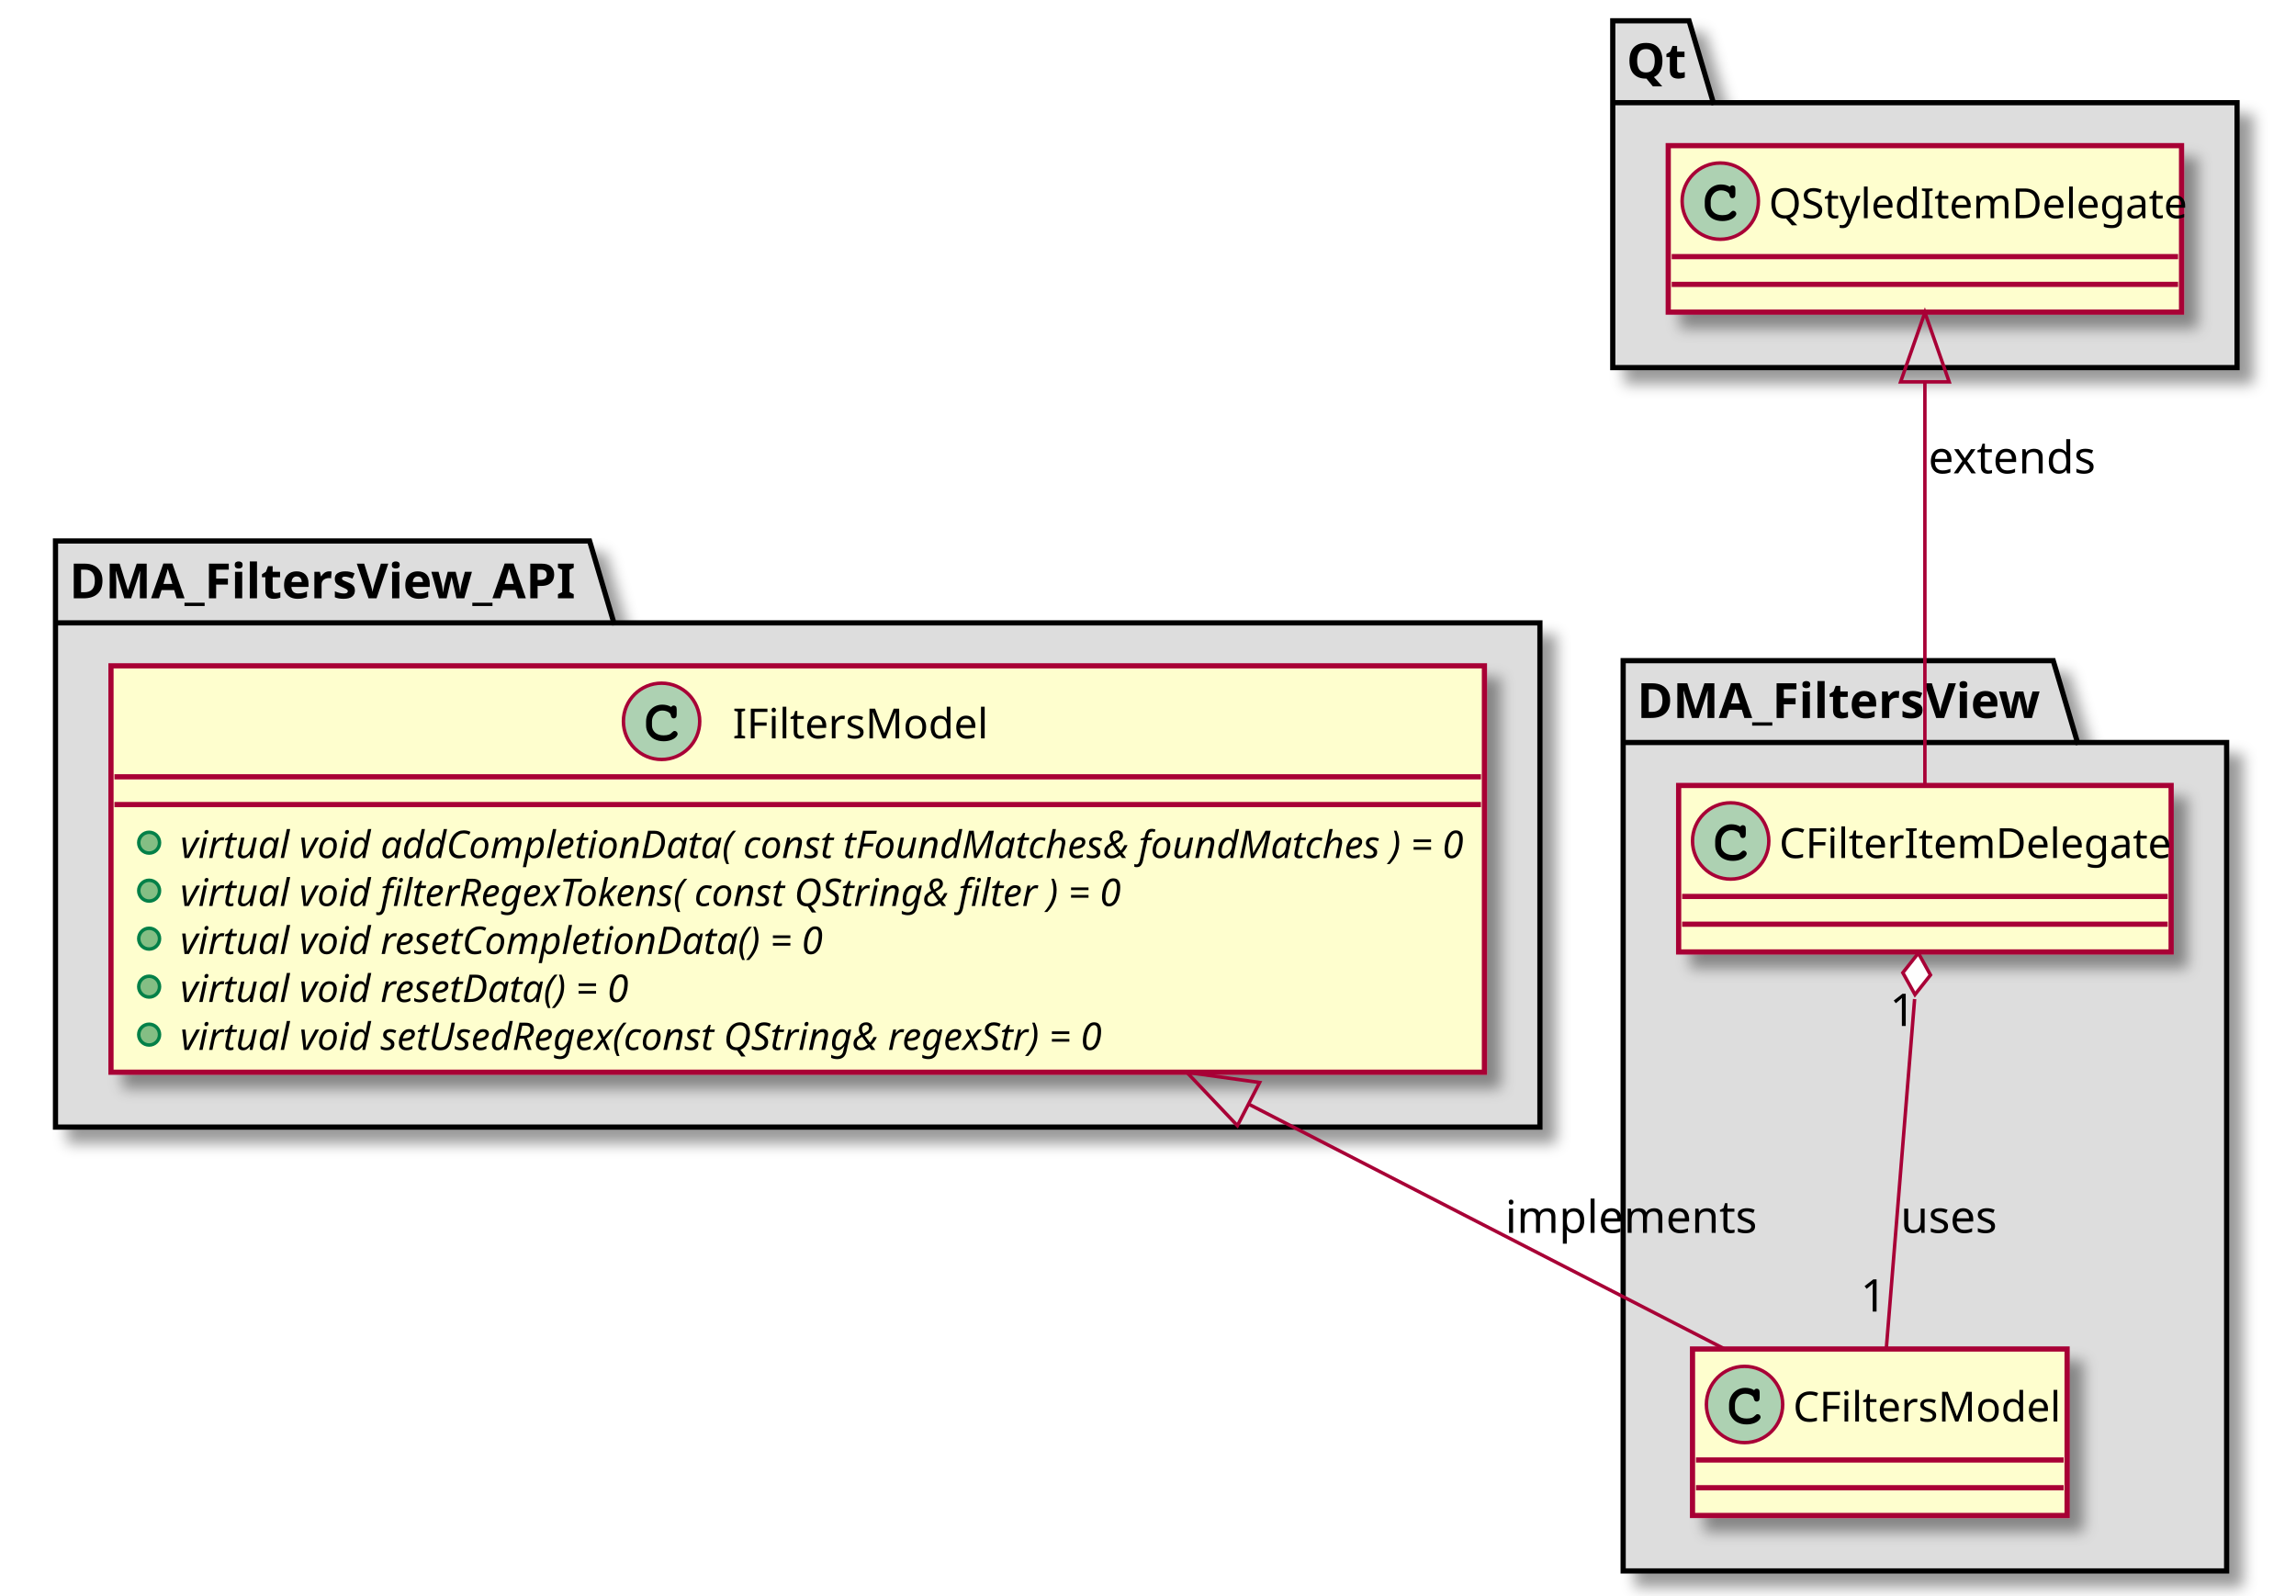
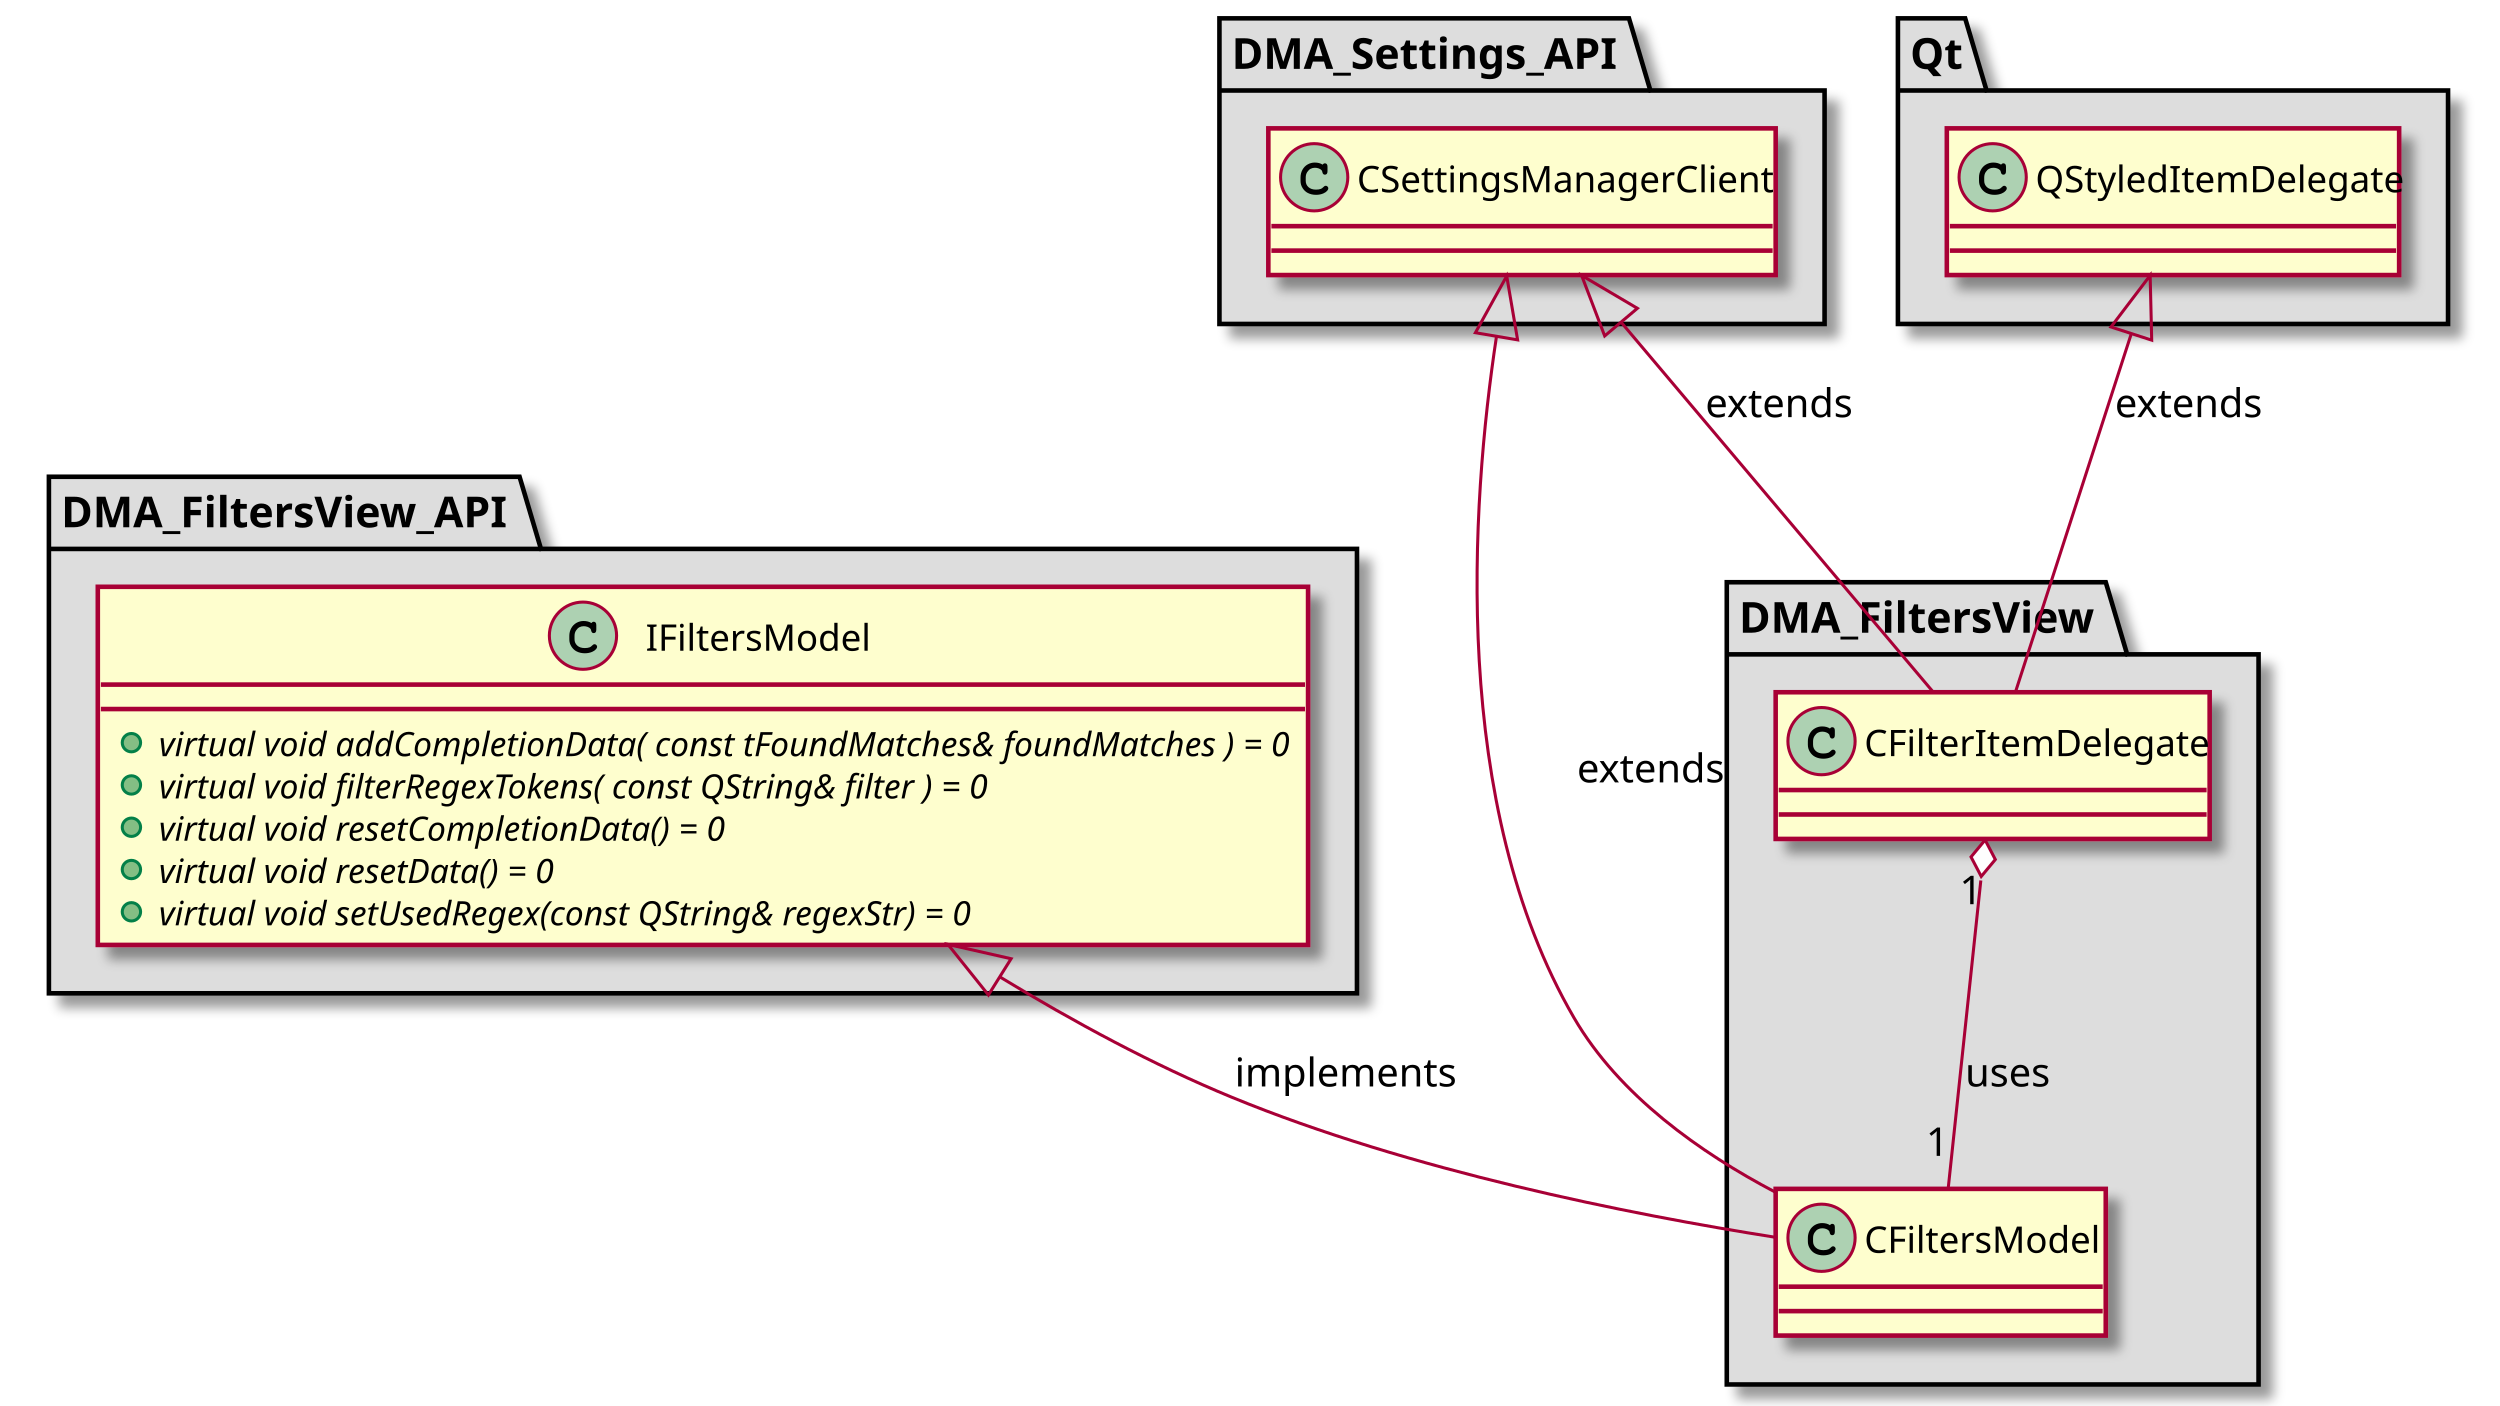
- <svg xmlns="http://www.w3.org/2000/svg" contentScriptType="application/ecmascript" contentStyleType="text/css" height="460px" preserveAspectRatio="none" style="width:662px;height:460px;background:#FEFEFE;" version="1.1" viewBox="0 0 662 460" width="662px" zoomAndPan="magnify">
+ <svg xmlns="http://www.w3.org/2000/svg" contentScriptType="application/ecmascript" contentStyleType="text/css" height="460px" preserveAspectRatio="none" style="width:818px;height:460px;background:#FEFEFE;" version="1.1" viewBox="0 0 818 460" width="818px" zoomAndPan="magnify">
  <defs>
-     <filter height="300%" id="f1lads2zlxfg77" width="300%" x="-1" y="-1">
+     <filter height="300%" id="f16ijrpkdx11uw" width="300%" x="-1" y="-1">
      <feGaussianBlur result="blurOut" stdDeviation="2.0" />
      <feColorMatrix in="blurOut" result="blurOut2" type="matrix" values="0 0 0 0 0 0 0 0 0 0 0 0 0 0 0 0 0 0 .4 0" />
      <feOffset dx="4.0" dy="4.0" in="blurOut2" result="blurOut3" />
      <feBlend in="SourceGraphic" in2="blurOut3" mode="normal" />
    </filter>
  </defs>
  <g>
-     <polygon fill="#DDDDDD" filter="url(#f1lads2zlxfg77)" points="468,190.5,592,190.5,599,214.109,642,214.109,642,453,468,453,468,190.5" style="stroke:#000000;stroke-width:1.5;" />
-     <line style="stroke:#000000;stroke-width:1.5;" x1="468" x2="599" y1="214.109" y2="214.109" />
-     <text fill="#000000" font-family="sans-serif" font-size="14" font-weight="bold" lengthAdjust="spacingAndGlyphs" textLength="118" x="472" y="207.033">DMA_FiltersView</text>
-     <polygon fill="#DDDDDD" filter="url(#f1lads2zlxfg77)" points="16,156,170,156,177,179.609,444,179.609,444,325,16,325,16,156" style="stroke:#000000;stroke-width:1.5;" />
+     <polygon fill="#DDDDDD" filter="url(#f16ijrpkdx11uw)" points="565,190.5,689,190.5,696,214.109,739,214.109,739,453,565,453,565,190.5" style="stroke:#000000;stroke-width:1.5;" />
+     <line style="stroke:#000000;stroke-width:1.5;" x1="565" x2="696" y1="214.109" y2="214.109" />
+     <text fill="#000000" font-family="sans-serif" font-size="14" font-weight="bold" lengthAdjust="spacingAndGlyphs" textLength="118" x="569" y="207.033">DMA_FiltersView</text>
+     <polygon fill="#DDDDDD" filter="url(#f16ijrpkdx11uw)" points="16,156,170,156,177,179.609,444,179.609,444,325,16,325,16,156" style="stroke:#000000;stroke-width:1.5;" />
    <line style="stroke:#000000;stroke-width:1.5;" x1="16" x2="177" y1="179.609" y2="179.609" />
    <text fill="#000000" font-family="sans-serif" font-size="14" font-weight="bold" lengthAdjust="spacingAndGlyphs" textLength="148" x="20" y="172.533">DMA_FiltersView_API</text>
-     <polygon fill="#DDDDDD" filter="url(#f1lads2zlxfg77)" points="465,6,487,6,494,29.609,645,29.609,645,106,465,106,465,6" style="stroke:#000000;stroke-width:1.5;" />
-     <line style="stroke:#000000;stroke-width:1.5;" x1="465" x2="494" y1="29.609" y2="29.609" />
-     <text fill="#000000" font-family="sans-serif" font-size="14" font-weight="bold" lengthAdjust="spacingAndGlyphs" textLength="16" x="469" y="22.533">Qt</text>
-     <rect codeLine="8" fill="#FEFECE" filter="url(#f1lads2zlxfg77)" height="48" id="CFilterItemDelegate" style="stroke:#A80036;stroke-width:1.5;" width="142" x="484" y="226.5" />
-     <ellipse cx="499" cy="242.5" fill="#ADD1B2" rx="11" ry="11" style="stroke:#A80036;stroke-width:1.0;" />
-     <path d="M501.766,238.375 Q501.922,238.156 502.109,238.047 Q502.297,237.938 502.516,237.938 Q502.891,237.938 503.125,238.195 Q503.359,238.453 503.359,239.062 L503.359,240.516 Q503.359,241.125 503.125,241.391 Q502.891,241.656 502.516,241.656 Q502.172,241.656 501.969,241.453 Q501.766,241.266 501.656,240.75 Q501.609,240.391 501.422,240.203 Q501.094,239.828 500.484,239.609 Q499.875,239.391 499.25,239.391 Q498.484,239.391 497.852,239.719 Q497.219,240.047 496.727,240.797 Q496.234,241.547 496.234,242.578 L496.234,243.672 Q496.234,244.906 497.125,245.727 Q498.016,246.547 499.609,246.547 Q500.547,246.547 501.203,246.297 Q501.594,246.141 502.016,245.703 Q502.281,245.438 502.43,245.359 Q502.578,245.281 502.781,245.281 Q503.109,245.281 503.367,245.539 Q503.625,245.797 503.625,246.141 Q503.625,246.484 503.281,246.891 Q502.781,247.469 501.984,247.797 Q500.906,248.25 499.609,248.25 Q498.094,248.25 496.891,247.625 Q495.906,247.125 495.219,246.055 Q494.531,244.984 494.531,243.703 L494.531,242.547 Q494.531,241.219 495.148,240.07 Q495.766,238.922 496.859,238.305 Q497.953,237.688 499.188,237.688 Q499.922,237.688 500.57,237.852 Q501.219,238.016 501.766,238.375 Z " fill="#000000" />
-     <text fill="#000000" font-family="sans-serif" font-size="12" lengthAdjust="spacingAndGlyphs" textLength="110" x="513" y="247.41">CFilterItemDelegate</text>
-     <line style="stroke:#A80036;stroke-width:1.5;" x1="485" x2="625" y1="258.5" y2="258.5" />
-     <line style="stroke:#A80036;stroke-width:1.5;" x1="485" x2="625" y1="266.5" y2="266.5" />
-     <rect codeLine="12" fill="#FEFECE" filter="url(#f1lads2zlxfg77)" height="48" id="CFiltersModel" style="stroke:#A80036;stroke-width:1.5;" width="108" x="488" y="389" />
-     <ellipse cx="503" cy="405" fill="#ADD1B2" rx="11" ry="11" style="stroke:#A80036;stroke-width:1.0;" />
-     <path d="M505.766,400.875 Q505.922,400.656 506.109,400.547 Q506.297,400.438 506.516,400.438 Q506.891,400.438 507.125,400.695 Q507.359,400.953 507.359,401.562 L507.359,403.016 Q507.359,403.625 507.125,403.891 Q506.891,404.156 506.516,404.156 Q506.172,404.156 505.969,403.953 Q505.766,403.766 505.656,403.25 Q505.609,402.891 505.422,402.703 Q505.094,402.328 504.484,402.109 Q503.875,401.891 503.25,401.891 Q502.484,401.891 501.852,402.219 Q501.219,402.547 500.727,403.297 Q500.234,404.047 500.234,405.078 L500.234,406.172 Q500.234,407.406 501.125,408.227 Q502.016,409.047 503.609,409.047 Q504.547,409.047 505.203,408.797 Q505.594,408.641 506.016,408.203 Q506.281,407.938 506.43,407.859 Q506.578,407.781 506.781,407.781 Q507.109,407.781 507.367,408.039 Q507.625,408.297 507.625,408.641 Q507.625,408.984 507.281,409.391 Q506.781,409.969 505.984,410.297 Q504.906,410.75 503.609,410.75 Q502.094,410.75 500.891,410.125 Q499.906,409.625 499.219,408.555 Q498.531,407.484 498.531,406.203 L498.531,405.047 Q498.531,403.719 499.148,402.57 Q499.766,401.422 500.859,400.805 Q501.953,400.188 503.188,400.188 Q503.922,400.188 504.57,400.352 Q505.219,400.516 505.766,400.875 Z " fill="#000000" />
-     <text fill="#000000" font-family="sans-serif" font-size="12" lengthAdjust="spacingAndGlyphs" textLength="76" x="517" y="409.91">CFiltersModel</text>
-     <line style="stroke:#A80036;stroke-width:1.5;" x1="489" x2="595" y1="421" y2="421" />
-     <line style="stroke:#A80036;stroke-width:1.5;" x1="489" x2="595" y1="429" y2="429" />
-     <rect codeLine="21" fill="#FEFECE" filter="url(#f1lads2zlxfg77)" height="117.18" id="IFiltersModel" style="stroke:#A80036;stroke-width:1.5;" width="396" x="32" y="192" />
+     <polygon fill="#DDDDDD" filter="url(#f16ijrpkdx11uw)" points="399,6,533,6,540,29.609,597,29.609,597,106,399,106,399,6" style="stroke:#000000;stroke-width:1.5;" />
+     <line style="stroke:#000000;stroke-width:1.5;" x1="399" x2="540" y1="29.609" y2="29.609" />
+     <text fill="#000000" font-family="sans-serif" font-size="14" font-weight="bold" lengthAdjust="spacingAndGlyphs" textLength="128" x="403" y="22.533">DMA_Settings_API</text>
+     <polygon fill="#DDDDDD" filter="url(#f16ijrpkdx11uw)" points="621,6,643,6,650,29.609,801,29.609,801,106,621,106,621,6" style="stroke:#000000;stroke-width:1.5;" />
+     <line style="stroke:#000000;stroke-width:1.5;" x1="621" x2="650" y1="29.609" y2="29.609" />
+     <text fill="#000000" font-family="sans-serif" font-size="14" font-weight="bold" lengthAdjust="spacingAndGlyphs" textLength="16" x="625" y="22.533">Qt</text>
+     <rect codeLine="8" fill="#FEFECE" filter="url(#f16ijrpkdx11uw)" height="48" id="CFilterItemDelegate" style="stroke:#A80036;stroke-width:1.5;" width="142" x="581" y="226.5" />
+     <ellipse cx="596" cy="242.5" fill="#ADD1B2" rx="11" ry="11" style="stroke:#A80036;stroke-width:1.0;" />
+     <path d="M598.766,238.375 Q598.922,238.156 599.109,238.047 Q599.297,237.938 599.516,237.938 Q599.891,237.938 600.125,238.195 Q600.359,238.453 600.359,239.062 L600.359,240.516 Q600.359,241.125 600.125,241.391 Q599.891,241.656 599.516,241.656 Q599.172,241.656 598.969,241.453 Q598.766,241.266 598.656,240.75 Q598.609,240.391 598.422,240.203 Q598.094,239.828 597.484,239.609 Q596.875,239.391 596.25,239.391 Q595.484,239.391 594.852,239.719 Q594.219,240.047 593.727,240.797 Q593.234,241.547 593.234,242.578 L593.234,243.672 Q593.234,244.906 594.125,245.727 Q595.016,246.547 596.609,246.547 Q597.547,246.547 598.203,246.297 Q598.594,246.141 599.016,245.703 Q599.281,245.438 599.43,245.359 Q599.578,245.281 599.781,245.281 Q600.109,245.281 600.367,245.539 Q600.625,245.797 600.625,246.141 Q600.625,246.484 600.281,246.891 Q599.781,247.469 598.984,247.797 Q597.906,248.25 596.609,248.25 Q595.094,248.25 593.891,247.625 Q592.906,247.125 592.219,246.055 Q591.531,244.984 591.531,243.703 L591.531,242.547 Q591.531,241.219 592.148,240.07 Q592.766,238.922 593.859,238.305 Q594.953,237.688 596.188,237.688 Q596.922,237.688 597.57,237.852 Q598.219,238.016 598.766,238.375 Z " fill="#000000" />
+     <text fill="#000000" font-family="sans-serif" font-size="12" lengthAdjust="spacingAndGlyphs" textLength="110" x="610" y="247.41">CFilterItemDelegate</text>
+     <line style="stroke:#A80036;stroke-width:1.5;" x1="582" x2="722" y1="258.5" y2="258.5" />
+     <line style="stroke:#A80036;stroke-width:1.5;" x1="582" x2="722" y1="266.5" y2="266.5" />
+     <rect codeLine="12" fill="#FEFECE" filter="url(#f16ijrpkdx11uw)" height="48" id="CFiltersModel" style="stroke:#A80036;stroke-width:1.5;" width="108" x="581" y="389" />
+     <ellipse cx="596" cy="405" fill="#ADD1B2" rx="11" ry="11" style="stroke:#A80036;stroke-width:1.0;" />
+     <path d="M598.766,400.875 Q598.922,400.656 599.109,400.547 Q599.297,400.438 599.516,400.438 Q599.891,400.438 600.125,400.695 Q600.359,400.953 600.359,401.562 L600.359,403.016 Q600.359,403.625 600.125,403.891 Q599.891,404.156 599.516,404.156 Q599.172,404.156 598.969,403.953 Q598.766,403.766 598.656,403.25 Q598.609,402.891 598.422,402.703 Q598.094,402.328 597.484,402.109 Q596.875,401.891 596.25,401.891 Q595.484,401.891 594.852,402.219 Q594.219,402.547 593.727,403.297 Q593.234,404.047 593.234,405.078 L593.234,406.172 Q593.234,407.406 594.125,408.227 Q595.016,409.047 596.609,409.047 Q597.547,409.047 598.203,408.797 Q598.594,408.641 599.016,408.203 Q599.281,407.938 599.43,407.859 Q599.578,407.781 599.781,407.781 Q600.109,407.781 600.367,408.039 Q600.625,408.297 600.625,408.641 Q600.625,408.984 600.281,409.391 Q599.781,409.969 598.984,410.297 Q597.906,410.75 596.609,410.75 Q595.094,410.75 593.891,410.125 Q592.906,409.625 592.219,408.555 Q591.531,407.484 591.531,406.203 L591.531,405.047 Q591.531,403.719 592.148,402.57 Q592.766,401.422 593.859,400.805 Q594.953,400.188 596.188,400.188 Q596.922,400.188 597.57,400.352 Q598.219,400.516 598.766,400.875 Z " fill="#000000" />
+     <text fill="#000000" font-family="sans-serif" font-size="12" lengthAdjust="spacingAndGlyphs" textLength="76" x="610" y="409.91">CFiltersModel</text>
+     <line style="stroke:#A80036;stroke-width:1.5;" x1="582" x2="688" y1="421" y2="421" />
+     <line style="stroke:#A80036;stroke-width:1.5;" x1="582" x2="688" y1="429" y2="429" />
+     <rect codeLine="21" fill="#FEFECE" filter="url(#f16ijrpkdx11uw)" height="117.18" id="IFiltersModel" style="stroke:#A80036;stroke-width:1.5;" width="396" x="32" y="192" />
    <ellipse cx="190.75" cy="208" fill="#ADD1B2" rx="11" ry="11" style="stroke:#A80036;stroke-width:1.0;" />
    <path d="M193.516,203.875 Q193.672,203.656 193.859,203.547 Q194.047,203.438 194.266,203.438 Q194.641,203.438 194.875,203.695 Q195.109,203.953 195.109,204.562 L195.109,206.016 Q195.109,206.625 194.875,206.891 Q194.641,207.156 194.266,207.156 Q193.922,207.156 193.719,206.953 Q193.516,206.766 193.406,206.25 Q193.359,205.891 193.172,205.703 Q192.844,205.328 192.234,205.109 Q191.625,204.891 191,204.891 Q190.234,204.891 189.602,205.219 Q188.969,205.547 188.477,206.297 Q187.984,207.047 187.984,208.078 L187.984,209.172 Q187.984,210.406 188.875,211.227 Q189.766,212.047 191.359,212.047 Q192.297,212.047 192.953,211.797 Q193.344,211.641 193.766,211.203 Q194.031,210.938 194.18,210.859 Q194.328,210.781 194.531,210.781 Q194.859,210.781 195.117,211.039 Q195.375,211.297 195.375,211.641 Q195.375,211.984 195.031,212.391 Q194.531,212.969 193.734,213.297 Q192.656,213.75 191.359,213.75 Q189.844,213.75 188.641,213.125 Q187.656,212.625 186.969,211.555 Q186.281,210.484 186.281,209.203 L186.281,208.047 Q186.281,206.719 186.898,205.57 Q187.516,204.422 188.609,203.805 Q189.703,203.188 190.938,203.188 Q191.672,203.188 192.32,203.352 Q192.969,203.516 193.516,203.875 Z " fill="#000000" />
    <text fill="#000000" font-family="sans-serif" font-size="12" lengthAdjust="spacingAndGlyphs" textLength="70" x="211.25" y="212.91">IFiltersModel</text>
    <line style="stroke:#A80036;stroke-width:1.5;" x1="33" x2="427" y1="224" y2="224" />
    <line style="stroke:#A80036;stroke-width:1.5;" x1="33" x2="427" y1="232" y2="232" />
    <ellipse cx="43" cy="243" fill="#84BE84" rx="3" ry="3" style="stroke:#038048;stroke-width:1.0;" />
    <text fill="#000000" font-family="sans-serif" font-size="11" font-style="italic" lengthAdjust="spacingAndGlyphs" textLength="370" x="52" y="247.419">virtual void addCompletionData( const tFoundMatches&amp; foundMatches ) = 0</text>
    <ellipse cx="43" cy="256.836" fill="#84BE84" rx="3" ry="3" style="stroke:#038048;stroke-width:1.0;" />
    <text fill="#000000" font-family="sans-serif" font-size="11" font-style="italic" lengthAdjust="spacingAndGlyphs" textLength="279" x="52" y="261.255">virtual void filterRegexTokens( const QString&amp; filter ) = 0</text>
    <ellipse cx="43" cy="270.672" fill="#84BE84" rx="3" ry="3" style="stroke:#038048;stroke-width:1.0;" />
    <text fill="#000000" font-family="sans-serif" font-size="11" font-style="italic" lengthAdjust="spacingAndGlyphs" textLength="186" x="52" y="275.091">virtual void resetCompletionData() = 0</text>
    <ellipse cx="43" cy="284.508" fill="#84BE84" rx="3" ry="3" style="stroke:#038048;stroke-width:1.0;" />
    <text fill="#000000" font-family="sans-serif" font-size="11" font-style="italic" lengthAdjust="spacingAndGlyphs" textLength="130" x="52" y="288.927">virtual void resetData() = 0</text>
    <ellipse cx="43" cy="298.344" fill="#84BE84" rx="3" ry="3" style="stroke:#038048;stroke-width:1.0;" />
    <text fill="#000000" font-family="sans-serif" font-size="11" font-style="italic" lengthAdjust="spacingAndGlyphs" textLength="274" x="52" y="302.763">virtual void setUsedRegex(const QString&amp; regexStr) = 0</text>
-     <rect codeLine="35" fill="#FEFECE" filter="url(#f1lads2zlxfg77)" height="48" id="QStyledItemDelegate" style="stroke:#A80036;stroke-width:1.5;" width="148" x="481" y="42" />
-     <ellipse cx="496" cy="58" fill="#ADD1B2" rx="11" ry="11" style="stroke:#A80036;stroke-width:1.0;" />
-     <path d="M498.766,53.875 Q498.922,53.656 499.109,53.547 Q499.297,53.438 499.516,53.438 Q499.891,53.438 500.125,53.695 Q500.359,53.953 500.359,54.562 L500.359,56.016 Q500.359,56.625 500.125,56.891 Q499.891,57.156 499.516,57.156 Q499.172,57.156 498.969,56.953 Q498.766,56.766 498.656,56.25 Q498.609,55.891 498.422,55.703 Q498.094,55.328 497.484,55.109 Q496.875,54.891 496.25,54.891 Q495.484,54.891 494.852,55.219 Q494.219,55.547 493.727,56.297 Q493.234,57.047 493.234,58.078 L493.234,59.172 Q493.234,60.406 494.125,61.227 Q495.016,62.047 496.609,62.047 Q497.547,62.047 498.203,61.797 Q498.594,61.641 499.016,61.203 Q499.281,60.938 499.43,60.859 Q499.578,60.781 499.781,60.781 Q500.109,60.781 500.367,61.039 Q500.625,61.297 500.625,61.641 Q500.625,61.984 500.281,62.391 Q499.781,62.969 498.984,63.297 Q497.906,63.75 496.609,63.75 Q495.094,63.75 493.891,63.125 Q492.906,62.625 492.219,61.555 Q491.531,60.484 491.531,59.203 L491.531,58.047 Q491.531,56.719 492.148,55.57 Q492.766,54.422 493.859,53.805 Q494.953,53.188 496.188,53.188 Q496.922,53.188 497.57,53.352 Q498.219,53.516 498.766,53.875 Z " fill="#000000" />
-     <text fill="#000000" font-family="sans-serif" font-size="12" lengthAdjust="spacingAndGlyphs" textLength="116" x="510" y="62.91">QStyledItemDelegate</text>
-     <line style="stroke:#A80036;stroke-width:1.5;" x1="482" x2="628" y1="74" y2="74" />
-     <line style="stroke:#A80036;stroke-width:1.5;" x1="482" x2="628" y1="82" y2="82" />
-     <path codeLine="42" d="M555,110.348 C555,146.689 555,197.177 555,226.286 " fill="none" id="QStyledItemDelegate-backto-CFilterItemDelegate" style="stroke:#A80036;stroke-width:1.0;" />
-     <polygon fill="none" points="548,110.114,555,90.114,562,110.114,548,110.114" style="stroke:#A80036;stroke-width:1.0;" />
-     <text fill="#000000" font-family="sans-serif" font-size="13" lengthAdjust="spacingAndGlyphs" textLength="46" x="556" y="136.495">extends</text>
-     <path codeLine="43" d="M360.292,318.525 C408.968,343.565 461.078,370.372 496.957,388.829 " fill="none" id="IFiltersModel-backto-CFiltersModel" style="stroke:#A80036;stroke-width:1.0;" />
-     <polygon fill="none" points="356.781,324.591,342.198,309.217,363.185,312.142,356.781,324.591" style="stroke:#A80036;stroke-width:1.0;" />
-     <text fill="#000000" font-family="sans-serif" font-size="13" lengthAdjust="spacingAndGlyphs" textLength="67" x="434" y="355.495">implements</text>
-     <path codeLine="46" d="M552.036,288.088 C549.527,319.068 546.007,362.53 543.872,388.894 " fill="none" id="CFilterItemDelegate-backto-CFiltersModel" style="stroke:#A80036;stroke-width:1.0;" />
-     <polygon fill="#FEFEFE" points="553.11,274.838,548.638,280.495,552.141,286.799,556.612,281.142,553.11,274.838" style="stroke:#A80036;stroke-width:1.0;" />
-     <text fill="#000000" font-family="sans-serif" font-size="13" lengthAdjust="spacingAndGlyphs" textLength="28" x="548" y="355.495">uses</text>
-     <text fill="#000000" font-family="sans-serif" font-size="13" lengthAdjust="spacingAndGlyphs" textLength="7" x="544.864" y="295.852">1</text>
-     <text fill="#000000" font-family="sans-serif" font-size="13" lengthAdjust="spacingAndGlyphs" textLength="7" x="536.455" y="378.207">1</text>
+     <rect codeLine="35" fill="#FEFECE" filter="url(#f16ijrpkdx11uw)" height="48" id="CSettingsManagerClient" style="stroke:#A80036;stroke-width:1.5;" width="166" x="415" y="42" />
+     <ellipse cx="430" cy="58" fill="#ADD1B2" rx="11" ry="11" style="stroke:#A80036;stroke-width:1.0;" />
+     <path d="M432.766,53.875 Q432.922,53.656 433.109,53.547 Q433.297,53.438 433.516,53.438 Q433.891,53.438 434.125,53.695 Q434.359,53.953 434.359,54.562 L434.359,56.016 Q434.359,56.625 434.125,56.891 Q433.891,57.156 433.516,57.156 Q433.172,57.156 432.969,56.953 Q432.766,56.766 432.656,56.25 Q432.609,55.891 432.422,55.703 Q432.094,55.328 431.484,55.109 Q430.875,54.891 430.25,54.891 Q429.484,54.891 428.852,55.219 Q428.219,55.547 427.727,56.297 Q427.234,57.047 427.234,58.078 L427.234,59.172 Q427.234,60.406 428.125,61.227 Q429.016,62.047 430.609,62.047 Q431.547,62.047 432.203,61.797 Q432.594,61.641 433.016,61.203 Q433.281,60.938 433.43,60.859 Q433.578,60.781 433.781,60.781 Q434.109,60.781 434.367,61.039 Q434.625,61.297 434.625,61.641 Q434.625,61.984 434.281,62.391 Q433.781,62.969 432.984,63.297 Q431.906,63.75 430.609,63.75 Q429.094,63.75 427.891,63.125 Q426.906,62.625 426.219,61.555 Q425.531,60.484 425.531,59.203 L425.531,58.047 Q425.531,56.719 426.148,55.57 Q426.766,54.422 427.859,53.805 Q428.953,53.188 430.188,53.188 Q430.922,53.188 431.57,53.352 Q432.219,53.516 432.766,53.875 Z " fill="#000000" />
+     <text fill="#000000" font-family="sans-serif" font-size="12" lengthAdjust="spacingAndGlyphs" textLength="134" x="444" y="62.91">CSettingsManagerClient</text>
+     <line style="stroke:#A80036;stroke-width:1.5;" x1="416" x2="580" y1="74" y2="74" />
+     <line style="stroke:#A80036;stroke-width:1.5;" x1="416" x2="580" y1="82" y2="82" />
+     <rect codeLine="44" fill="#FEFECE" filter="url(#f16ijrpkdx11uw)" height="48" id="QStyledItemDelegate" style="stroke:#A80036;stroke-width:1.5;" width="148" x="637" y="42" />
+     <ellipse cx="652" cy="58" fill="#ADD1B2" rx="11" ry="11" style="stroke:#A80036;stroke-width:1.0;" />
+     <path d="M654.766,53.875 Q654.922,53.656 655.109,53.547 Q655.297,53.438 655.516,53.438 Q655.891,53.438 656.125,53.695 Q656.359,53.953 656.359,54.562 L656.359,56.016 Q656.359,56.625 656.125,56.891 Q655.891,57.156 655.516,57.156 Q655.172,57.156 654.969,56.953 Q654.766,56.766 654.656,56.25 Q654.609,55.891 654.422,55.703 Q654.094,55.328 653.484,55.109 Q652.875,54.891 652.25,54.891 Q651.484,54.891 650.852,55.219 Q650.219,55.547 649.727,56.297 Q649.234,57.047 649.234,58.078 L649.234,59.172 Q649.234,60.406 650.125,61.227 Q651.016,62.047 652.609,62.047 Q653.547,62.047 654.203,61.797 Q654.594,61.641 655.016,61.203 Q655.281,60.938 655.43,60.859 Q655.578,60.781 655.781,60.781 Q656.109,60.781 656.367,61.039 Q656.625,61.297 656.625,61.641 Q656.625,61.984 656.281,62.391 Q655.781,62.969 654.984,63.297 Q653.906,63.75 652.609,63.75 Q651.094,63.75 649.891,63.125 Q648.906,62.625 648.219,61.555 Q647.531,60.484 647.531,59.203 L647.531,58.047 Q647.531,56.719 648.148,55.57 Q648.766,54.422 649.859,53.805 Q650.953,53.188 652.188,53.188 Q652.922,53.188 653.57,53.352 Q654.219,53.516 654.766,53.875 Z " fill="#000000" />
+     <text fill="#000000" font-family="sans-serif" font-size="12" lengthAdjust="spacingAndGlyphs" textLength="116" x="666" y="62.91">QStyledItemDelegate</text>
+     <line style="stroke:#A80036;stroke-width:1.5;" x1="638" x2="784" y1="74" y2="74" />
+     <line style="stroke:#A80036;stroke-width:1.5;" x1="638" x2="784" y1="82" y2="82" />
+     <path codeLine="51" d="M530.54,105.562 C561.399,142.132 606.75,195.876 632.412,226.286 " fill="none" id="CSettingsManagerClient-backto-CFilterItemDelegate" style="stroke:#A80036;stroke-width:1.0;" />
+     <polygon fill="none" points="525.053,109.913,517.504,90.114,535.752,100.885,525.053,109.913" style="stroke:#A80036;stroke-width:1.0;" />
+     <text fill="#000000" font-family="sans-serif" font-size="13" lengthAdjust="spacingAndGlyphs" textLength="46" x="558" y="136.495">extends</text>
+     <path codeLine="52" d="M697.317,109.326 C685.545,145.737 669.004,196.903 659.505,226.286 " fill="none" id="QStyledItemDelegate-backto-CFilterItemDelegate" style="stroke:#A80036;stroke-width:1.0;" />
+     <polygon fill="none" points="690.715,106.991,703.528,90.114,704.036,111.297,690.715,106.991" style="stroke:#A80036;stroke-width:1.0;" />
+     <text fill="#000000" font-family="sans-serif" font-size="13" lengthAdjust="spacingAndGlyphs" textLength="46" x="692" y="136.495">extends</text>
+     <path codeLine="53" d="M489.655,110.043 C481.233,165.607 474.579,263.409 515,333 C529.783,358.451 556.433,377.224 580.87,390.068 " fill="none" id="CSettingsManagerClient-backto-CFiltersModel" style="stroke:#A80036;stroke-width:1.0;" />
+     <polygon fill="none" points="482.755,108.863,492.997,90.313,496.559,111.201,482.755,108.863" style="stroke:#A80036;stroke-width:1.0;" />
+     <text fill="#000000" font-family="sans-serif" font-size="13" lengthAdjust="spacingAndGlyphs" textLength="46" x="516" y="255.995">extends</text>
+     <path codeLine="54" d="M327.191,319.667 C351.164,334.262 377.343,348.445 403,359 C461.459,383.05 532.91,397.284 580.942,404.845 " fill="none" id="IFiltersModel-backto-CFiltersModel" style="stroke:#A80036;stroke-width:1.0;" />
+     <polygon fill="none" points="323.406,325.556,310.165,309.013,330.832,313.688,323.406,325.556" style="stroke:#A80036;stroke-width:1.0;" />
+     <text fill="#000000" font-family="sans-serif" font-size="13" lengthAdjust="spacingAndGlyphs" textLength="67" x="404" y="355.495">implements</text>
+     <path codeLine="57" d="M648.125,288.088 C644.843,319.068 640.24,362.53 637.447,388.894 " fill="none" id="CFilterItemDelegate-backto-CFiltersModel" style="stroke:#A80036;stroke-width:1.0;" />
+     <polygon fill="#FEFEFE" points="649.528,274.838,644.918,280.383,648.263,286.771,652.873,281.226,649.528,274.838" style="stroke:#A80036;stroke-width:1.0;" />
+     <text fill="#000000" font-family="sans-serif" font-size="13" lengthAdjust="spacingAndGlyphs" textLength="28" x="643" y="355.495">uses</text>
+     <text fill="#000000" font-family="sans-serif" font-size="13" lengthAdjust="spacingAndGlyphs" textLength="7" x="641.147" y="295.852">1</text>
+     <text fill="#000000" font-family="sans-serif" font-size="13" lengthAdjust="spacingAndGlyphs" textLength="7" x="630.177" y="378.207">1</text>
  </g>
</svg>
